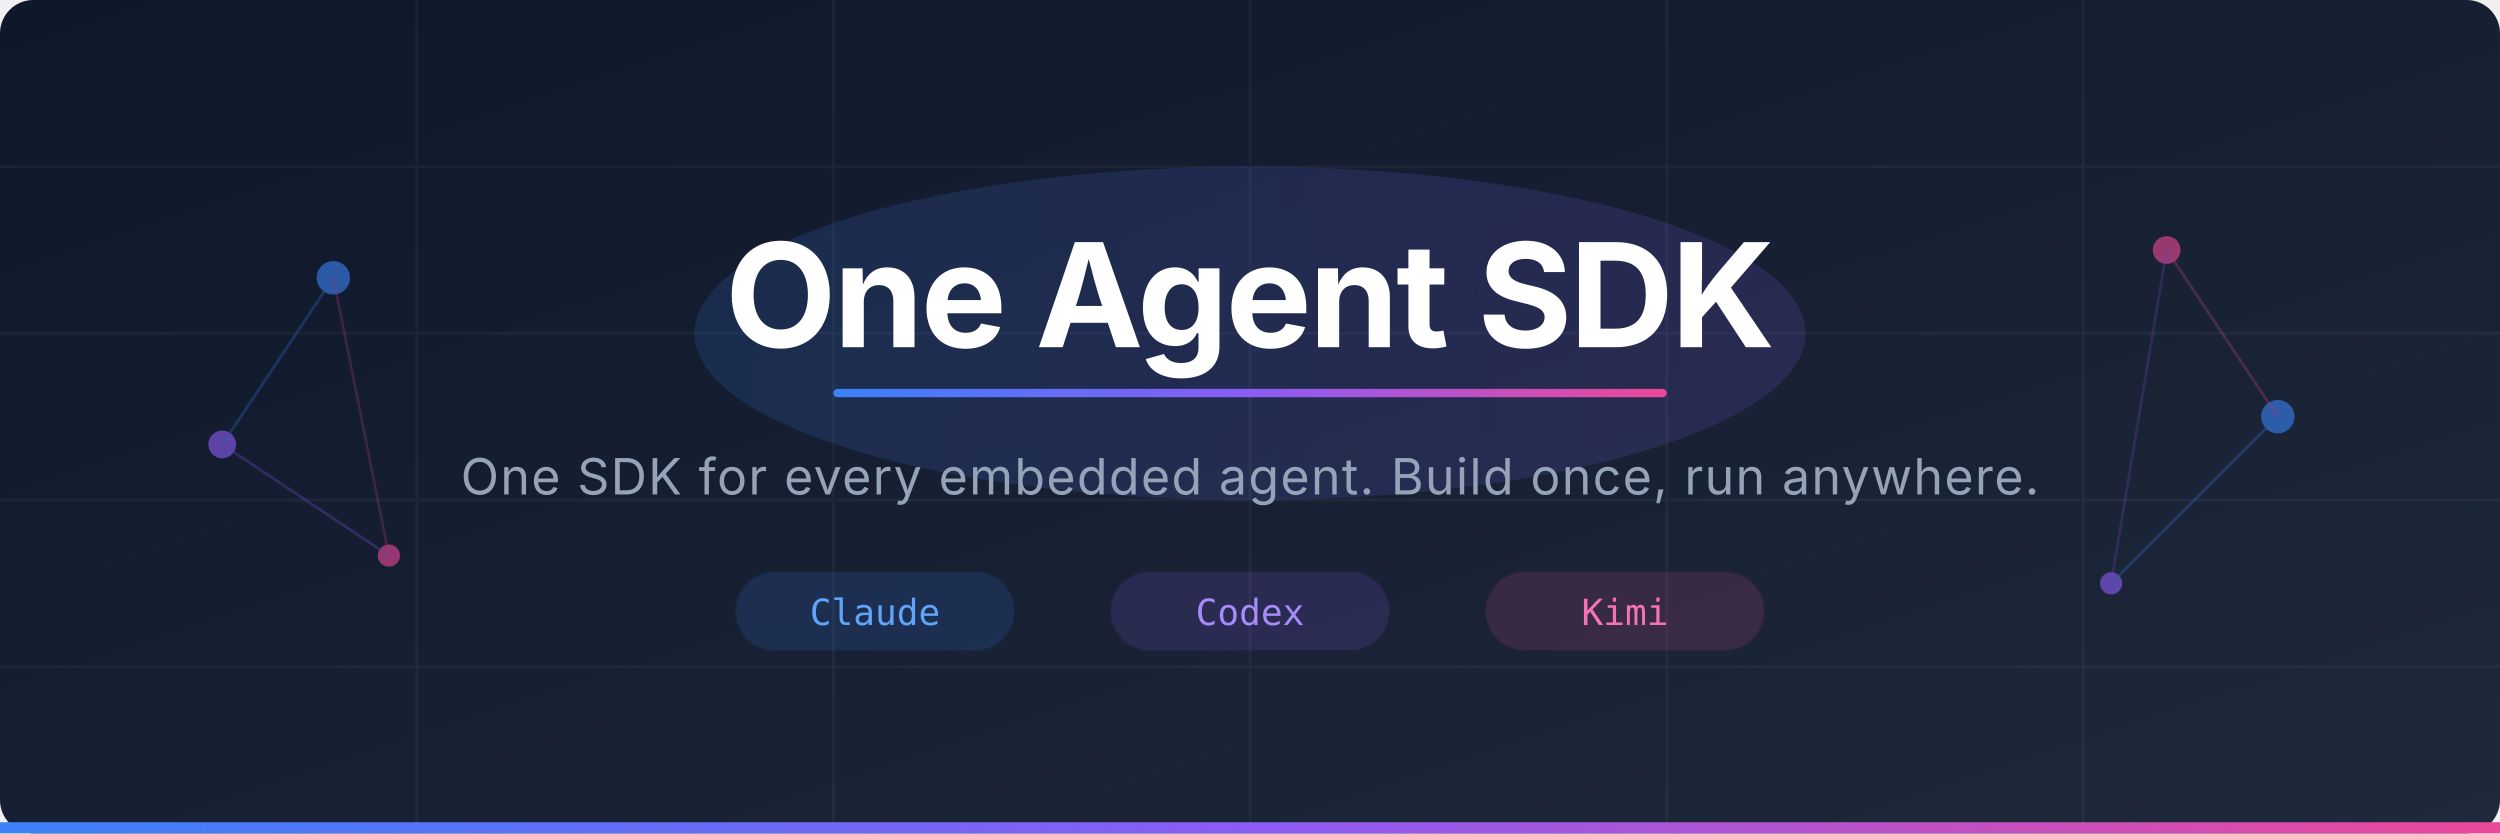
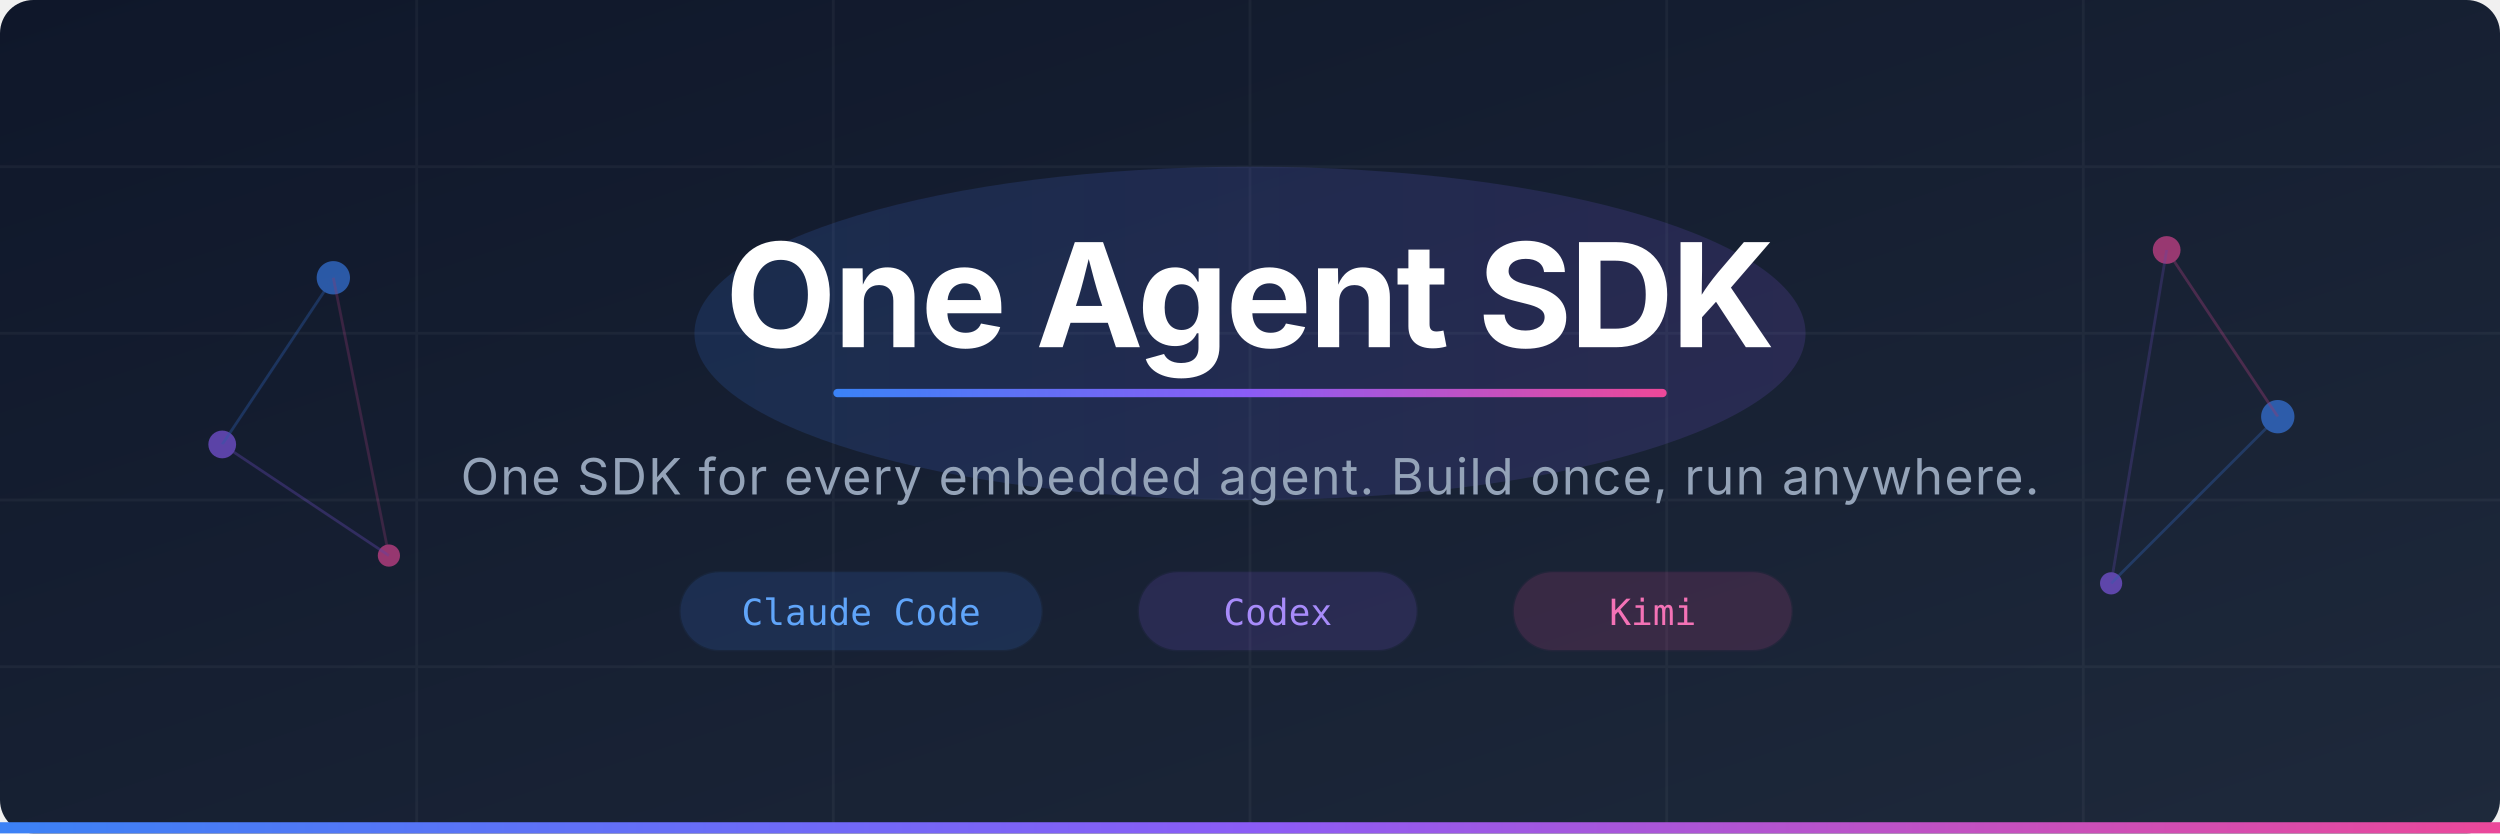
<svg xmlns="http://www.w3.org/2000/svg" viewBox="0 0 900 300" fill="none">
  <defs>
    <linearGradient id="bg" x1="0%" y1="0%" x2="100%" y2="100%">
      <stop offset="0%" style="stop-color:#0f172a" />
      <stop offset="100%" style="stop-color:#1e293b" />
    </linearGradient>
    <linearGradient id="accent" x1="0%" y1="0%" x2="100%" y2="0%">
      <stop offset="0%" style="stop-color:#3b82f6" />
      <stop offset="50%" style="stop-color:#8b5cf6" />
      <stop offset="100%" style="stop-color:#ec4899" />
    </linearGradient>
    <linearGradient id="accent2" x1="0%" y1="0%" x2="100%" y2="0%">
      <stop offset="0%" style="stop-color:#3b82f6;stop-opacity:0.15" />
      <stop offset="100%" style="stop-color:#8b5cf6;stop-opacity:0.15" />
    </linearGradient>
  </defs>
  <rect width="900" height="300" rx="12" fill="url(#bg)" />
  <g opacity="0.04" stroke="#fff" stroke-width="1">
    <line x1="0" y1="60" x2="900" y2="60" />
    <line x1="0" y1="120" x2="900" y2="120" />
    <line x1="0" y1="180" x2="900" y2="180" />
    <line x1="0" y1="240" x2="900" y2="240" />
    <line x1="150" y1="0" x2="150" y2="300" />
    <line x1="300" y1="0" x2="300" y2="300" />
    <line x1="450" y1="0" x2="450" y2="300" />
    <line x1="600" y1="0" x2="600" y2="300" />
    <line x1="750" y1="0" x2="750" y2="300" />
  </g>
  <g opacity="0.6">
    <circle cx="120" cy="100" r="6" fill="#3b82f6" />
    <circle cx="80" cy="160" r="5" fill="#8b5cf6" />
    <circle cx="140" cy="200" r="4" fill="#ec4899" />
    <line x1="120" y1="100" x2="80" y2="160" stroke="#3b82f6" stroke-width="1" opacity="0.4" />
    <line x1="80" y1="160" x2="140" y2="200" stroke="#8b5cf6" stroke-width="1" opacity="0.4" />
    <line x1="120" y1="100" x2="140" y2="200" stroke="#ec4899" stroke-width="1" opacity="0.3" />
  </g>
  <g opacity="0.6">
    <circle cx="780" cy="90" r="5" fill="#ec4899" />
    <circle cx="820" cy="150" r="6" fill="#3b82f6" />
    <circle cx="760" cy="210" r="4" fill="#8b5cf6" />
    <line x1="780" y1="90" x2="820" y2="150" stroke="#ec4899" stroke-width="1" opacity="0.4" />
    <line x1="820" y1="150" x2="760" y2="210" stroke="#3b82f6" stroke-width="1" opacity="0.4" />
    <line x1="780" y1="90" x2="760" y2="210" stroke="#8b5cf6" stroke-width="1" opacity="0.3" />
  </g>
  <ellipse cx="450" cy="120" rx="200" ry="60" fill="url(#accent2)" />
  <text x="450" y="125" text-anchor="middle" font-family="system-ui, -apple-system, 'Segoe UI', sans-serif" font-size="52" font-weight="700" fill="white" letter-spacing="-1">
    One Agent SDK
  </text>
  <rect x="300" y="140" width="300" height="3" rx="1.5" fill="url(#accent)" />
  <text x="450" y="178" text-anchor="middle" font-family="system-ui, -apple-system, 'Segoe UI', sans-serif" font-size="18" fill="#94a3b8" letter-spacing="0.5">
    One SDK for every embedded agent. Build once, run anywhere.
  </text>
  <g transform="translate(450, 220)">
-     <rect x="-185" y="-14" width="100" height="28" rx="14" fill="#3b82f6" opacity="0.15" stroke="#3b82f6" stroke-width="1" stroke-opacity="0.3" />
-     <text x="-135" y="5" text-anchor="middle" font-family="ui-monospace, 'SF Mono', monospace" font-size="13" fill="#60a5fa">Claude</text>
-     <rect x="-50" y="-14" width="100" height="28" rx="14" fill="#8b5cf6" opacity="0.15" stroke="#8b5cf6" stroke-width="1" stroke-opacity="0.3" />
-     <text x="0" y="5" text-anchor="middle" font-family="ui-monospace, 'SF Mono', monospace" font-size="13" fill="#a78bfa">Codex</text>
-     <rect x="85" y="-14" width="100" height="28" rx="14" fill="#ec4899" opacity="0.15" stroke="#ec4899" stroke-width="1" stroke-opacity="0.3" />
-     <text x="135" y="5" text-anchor="middle" font-family="ui-monospace, 'SF Mono', monospace" font-size="13" fill="#f472b6">Kimi</text>
+     <rect x="-205" y="-14" width="130" height="28" rx="14" fill="#3b82f6" opacity="0.15" stroke="#3b82f6" stroke-width="1" stroke-opacity="0.3" />
+     <text x="-140" y="5" text-anchor="middle" font-family="ui-monospace, 'SF Mono', monospace" font-size="13" fill="#60a5fa">Claude Code</text>
+     <rect x="-40" y="-14" width="100" height="28" rx="14" fill="#8b5cf6" opacity="0.15" stroke="#8b5cf6" stroke-width="1" stroke-opacity="0.3" />
+     <text x="10" y="5" text-anchor="middle" font-family="ui-monospace, 'SF Mono', monospace" font-size="13" fill="#a78bfa">Codex</text>
+     <rect x="95" y="-14" width="100" height="28" rx="14" fill="#ec4899" opacity="0.15" stroke="#ec4899" stroke-width="1" stroke-opacity="0.3" />
+     <text x="145" y="5" text-anchor="middle" font-family="ui-monospace, 'SF Mono', monospace" font-size="13" fill="#f472b6">Kimi</text>
  </g>
  <rect x="0" y="296" width="900" height="4" rx="0" fill="url(#accent)" />
</svg>
